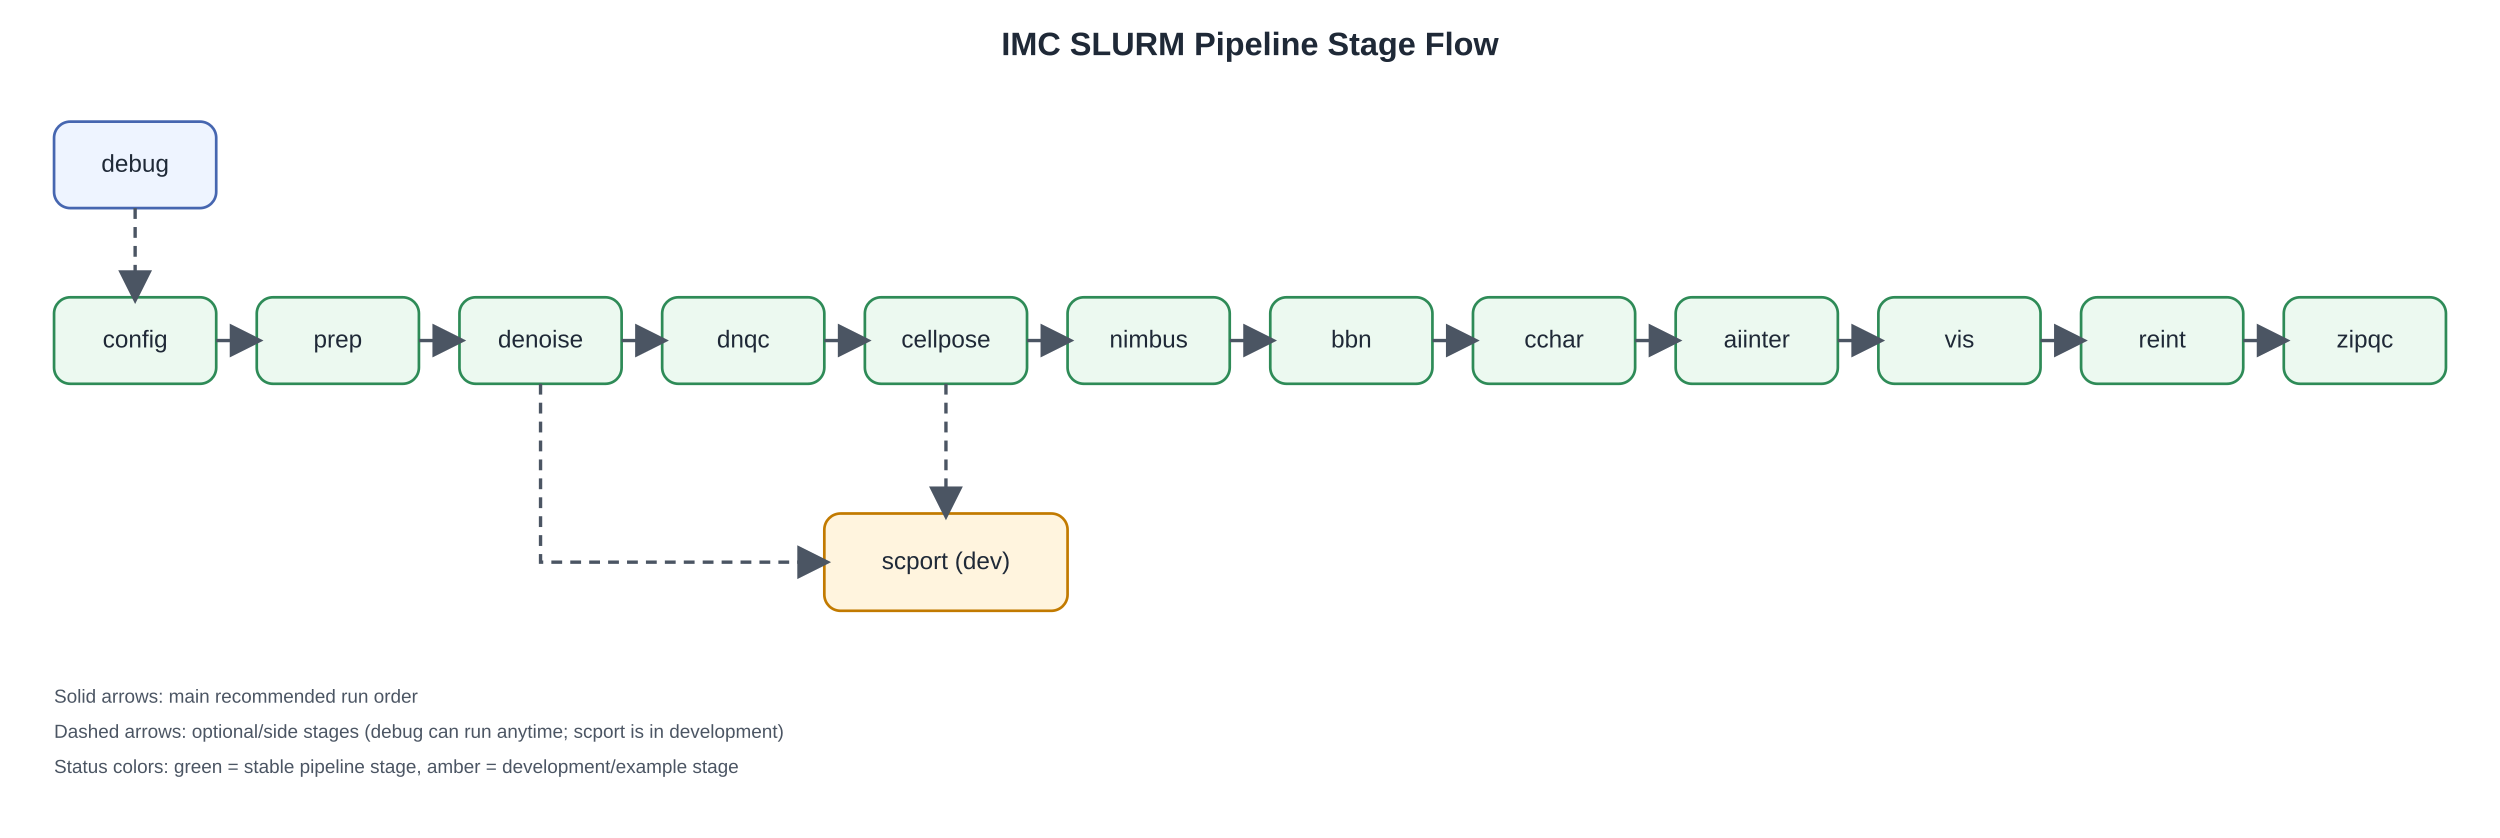
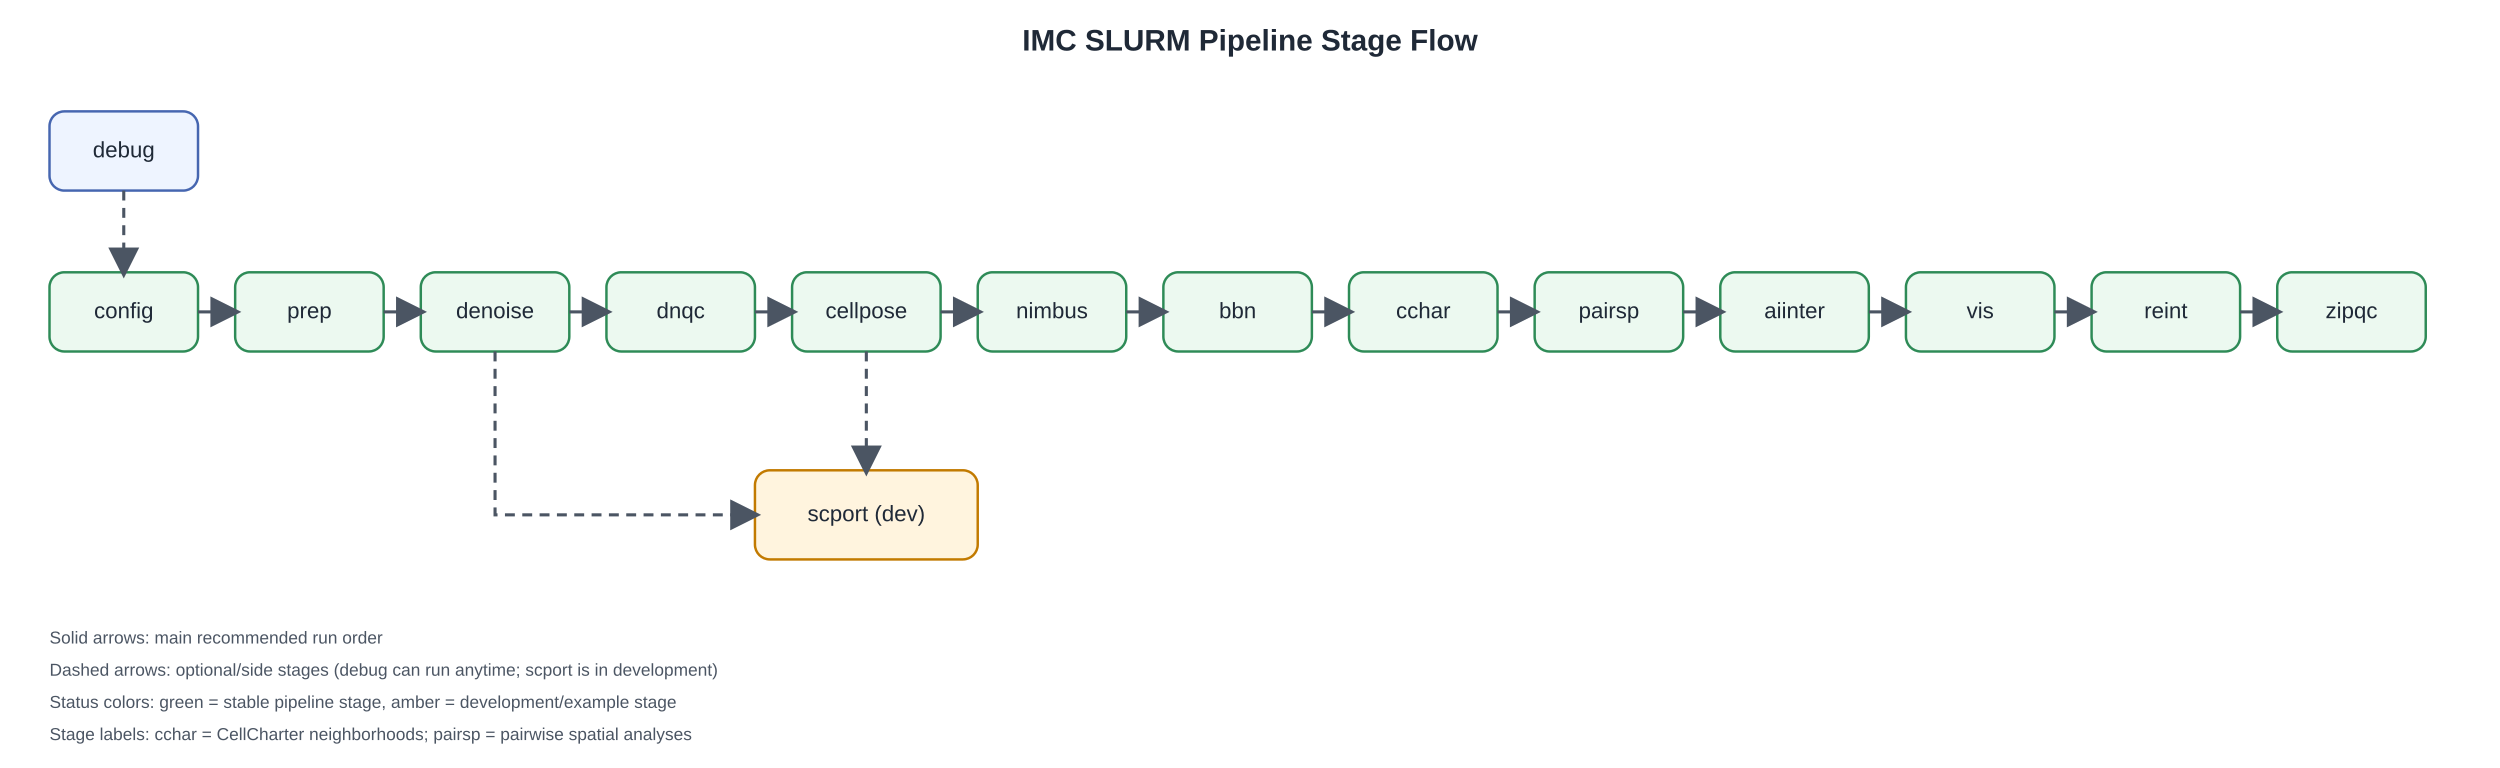
- <svg xmlns="http://www.w3.org/2000/svg" width="1850" height="620" viewBox="0 0 1850 620" role="img" aria-labelledby="title desc">
+ <svg xmlns="http://www.w3.org/2000/svg" width="2020" height="620" viewBox="0 0 2020 620" role="img" aria-labelledby="title desc">
  <defs>
    <marker id="arrow" markerWidth="10" markerHeight="10" refX="8" refY="5" orient="auto" markerUnits="strokeWidth">
      <path d="M 0 0 L 10 5 L 0 10 z" fill="#4b5563" />
    </marker>
    <style>
      .box {
        stroke-width: 2;
        rx: 12;
        ry: 12;
      }
      .main {
        fill: #ecf9f0;
        stroke: #2e8b57;
      }
      .dev {
        fill: #fff4de;
        stroke: #c27a00;
      }
      .diag {
        fill: #eef4ff;
        stroke: #4666b0;
      }
      .label {
        font-family: Arial, sans-serif;
        font-size: 18px;
        fill: #1f2937;
        text-anchor: middle;
        dominant-baseline: middle;
      }
      .small {
        font-family: Arial, sans-serif;
        font-size: 14px;
        fill: #4b5563;
      }
      .line {
        stroke: #4b5563;
        stroke-width: 2.5;
        fill: none;
        marker-end: url(#arrow);
      }
      .dashed {
        stroke-dasharray: 8 6;
      }
    </style>
  </defs>
-   <text x="925" y="34" class="label" style="font-size:24px;font-weight:700;">IMC SLURM Pipeline Stage Flow</text>
+   <text x="1010" y="34" class="label" style="font-size:24px;font-weight:700;">IMC SLURM Pipeline Stage Flow</text>
  <rect class="box main" x="40" y="220" width="120" height="64" />
  <text class="label" x="100" y="252">config</text>
  <rect class="box main" x="190" y="220" width="120" height="64" />
  <text class="label" x="250" y="252">prep</text>
  <rect class="box main" x="340" y="220" width="120" height="64" />
  <text class="label" x="400" y="252">denoise</text>
  <rect class="box main" x="490" y="220" width="120" height="64" />
  <text class="label" x="550" y="252">dnqc</text>
  <rect class="box main" x="640" y="220" width="120" height="64" />
  <text class="label" x="700" y="252">cellpose</text>
  <rect class="box main" x="790" y="220" width="120" height="64" />
  <text class="label" x="850" y="252">nimbus</text>
  <rect class="box main" x="940" y="220" width="120" height="64" />
  <text class="label" x="1000" y="252">bbn</text>
  <rect class="box main" x="1090" y="220" width="120" height="64" />
  <text class="label" x="1150" y="252">cchar</text>
  <rect class="box main" x="1240" y="220" width="120" height="64" />
-   <text class="label" x="1300" y="252">aiinter</text>
+   <text class="label" x="1300" y="252">pairsp</text>
  <rect class="box main" x="1390" y="220" width="120" height="64" />
-   <text class="label" x="1450" y="252">vis</text>
+   <text class="label" x="1450" y="252">aiinter</text>
  <rect class="box main" x="1540" y="220" width="120" height="64" />
-   <text class="label" x="1600" y="252">reint</text>
+   <text class="label" x="1600" y="252">vis</text>
  <rect class="box main" x="1690" y="220" width="120" height="64" />
-   <text class="label" x="1750" y="252">zipqc</text>
+   <text class="label" x="1750" y="252">reint</text>
+   <rect class="box main" x="1840" y="220" width="120" height="64" />
+   <text class="label" x="1900" y="252">zipqc</text>
  <path class="line" d="M 160 252 L 190 252" />
  <path class="line" d="M 310 252 L 340 252" />
  <path class="line" d="M 460 252 L 490 252" />
  <path class="line" d="M 610 252 L 640 252" />
  <path class="line" d="M 760 252 L 790 252" />
  <path class="line" d="M 910 252 L 940 252" />
  <path class="line" d="M 1060 252 L 1090 252" />
  <path class="line" d="M 1210 252 L 1240 252" />
  <path class="line" d="M 1360 252 L 1390 252" />
  <path class="line" d="M 1510 252 L 1540 252" />
  <path class="line" d="M 1660 252 L 1690 252" />
+   <path class="line" d="M 1810 252 L 1840 252" />
  <rect class="box dev" x="610" y="380" width="180" height="72" />
  <text class="label" x="700" y="416">scport (dev)</text>
  <path class="line dashed" d="M 400 284 L 400 416 L 610 416" />
  <path class="line dashed" d="M 700 284 L 700 380" />
  <rect class="box diag" x="40" y="90" width="120" height="64" />
  <text class="label" x="100" y="122">debug</text>
  <path class="line dashed" d="M 100 154 L 100 220" />
  <text class="small" x="40" y="520">Solid arrows: main recommended run order</text>
  <text class="small" x="40" y="546">Dashed arrows: optional/side stages (debug can run anytime; scport is in development)</text>
  <text class="small" x="40" y="572">Status colors: green = stable pipeline stage, amber = development/example stage</text>
+   <text class="small" x="40" y="598">Stage labels: cchar = CellCharter neighborhoods; pairsp = pairwise spatial analyses</text>
</svg>
